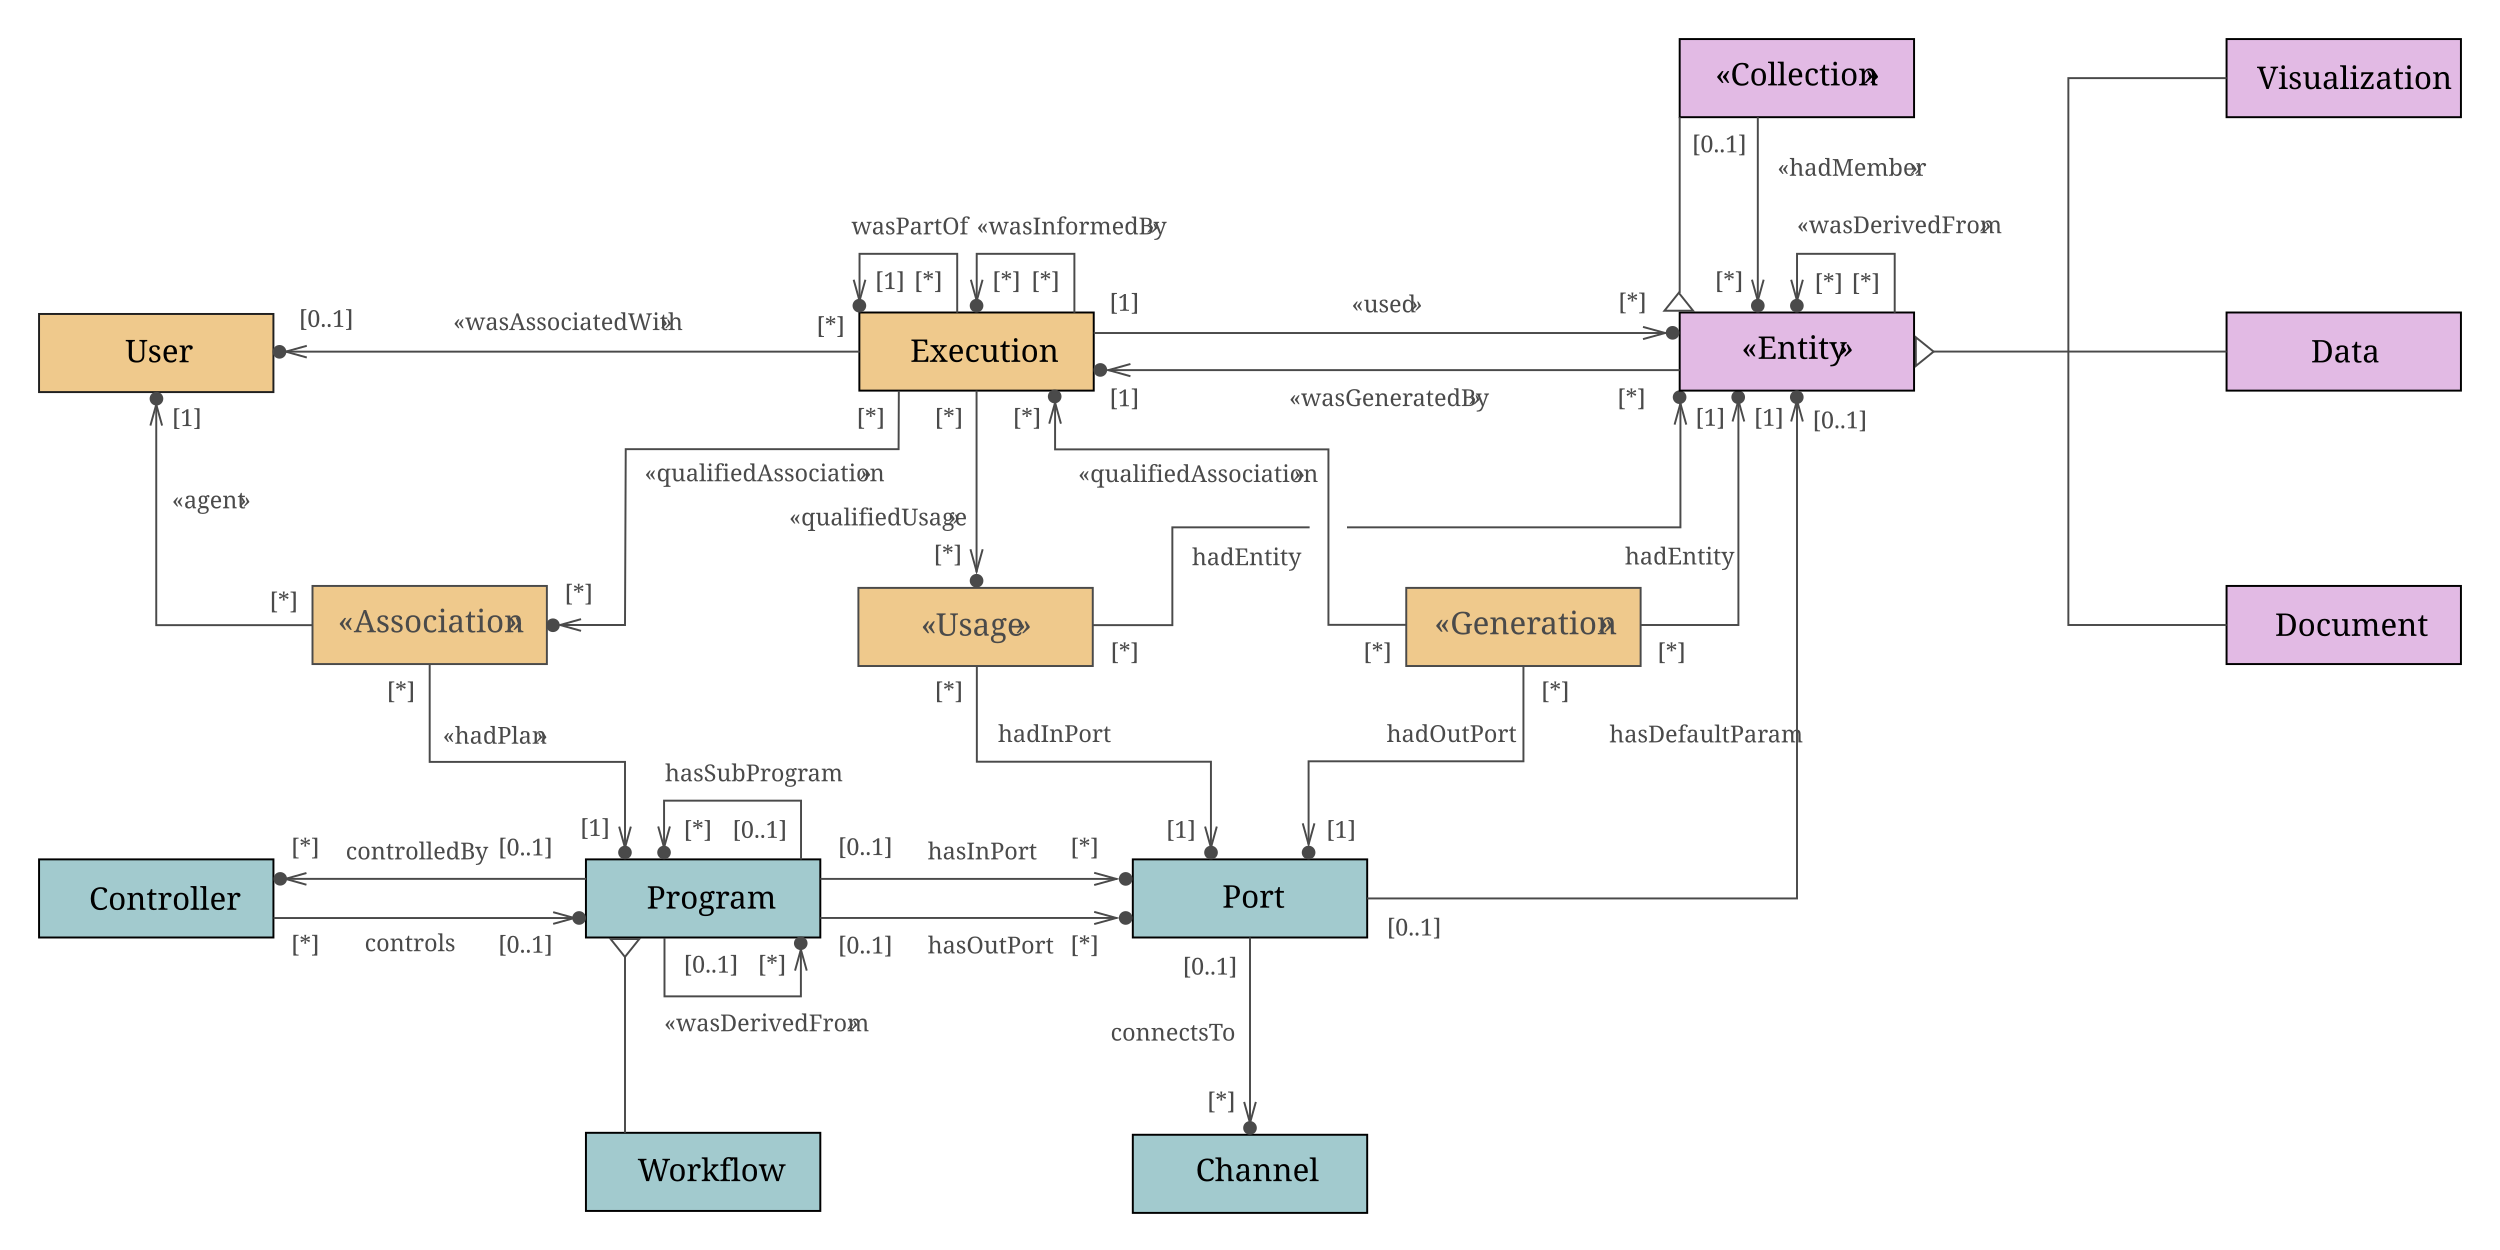
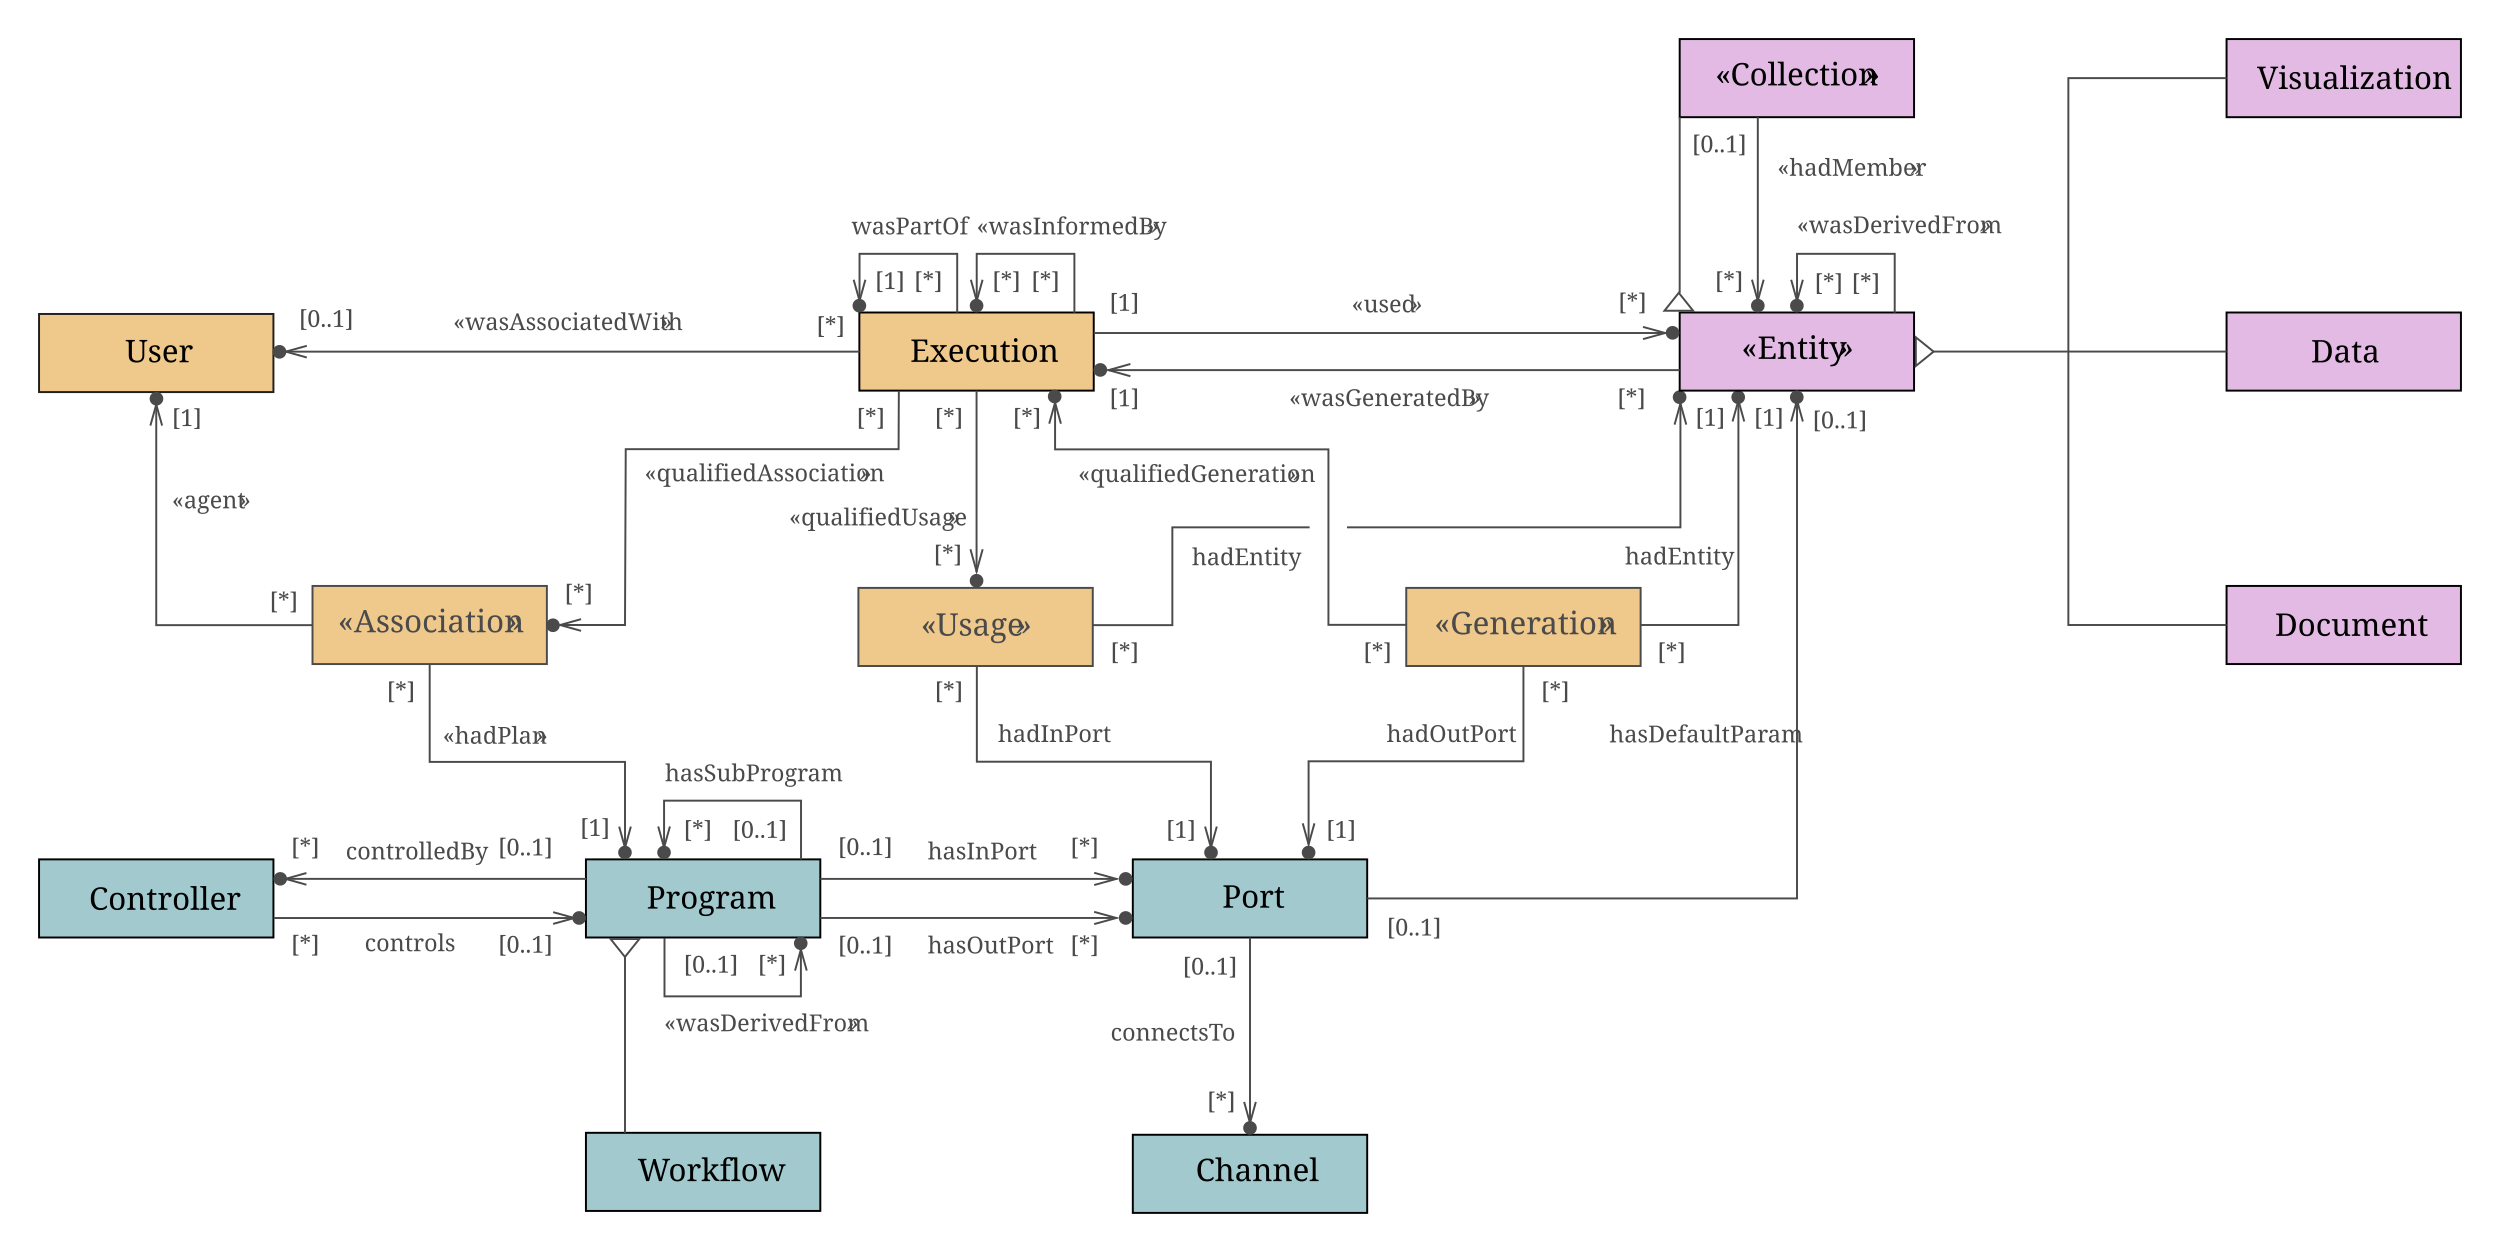
<svg xmlns="http://www.w3.org/2000/svg" width="1280px" height="640px" viewBox="0 0 1280 640" version="1.1">
  <defs />
  <g id="Page-1" stroke="none" stroke-width="1" fill="none" fill-rule="evenodd">
    <g id="provone-model">
      <g id="Path-+-Path" transform="translate(559, 206)" stroke="#4A4A4A">
        <polyline id="Path" points="0.557 114.071 41.244 114.071 41.244 63.996 111.53 63.996" />
        <path d="M130.663,63.996 L301.378,63.996 L301.378,0.601" id="Path" />
        <path id="Path-decoration-1" d="M304.378,11.401 L301.378,0.601 L298.378,11.401" />
      </g>
      <path d="M889.961,206.361 C891.618,206.361 892.961,205.018 892.961,203.361 C892.961,201.704 891.618,200.361 889.961,200.361 C888.304,200.361 886.961,201.704 886.961,203.361 C886.961,205.018 888.304,206.361 889.961,206.361 Z" id="Oval-3" stroke="#4A4A4A" fill="#4A4A4A" transform="translate(889.9608, 203.3608) rotate(156) translate(-889.9608, -203.3608) " />
      <path d="M859.961,206.361 C861.618,206.361 862.961,205.018 862.961,203.361 C862.961,201.704 861.618,200.361 859.961,200.361 C858.304,200.361 856.961,201.704 856.961,203.361 C856.961,205.018 858.304,206.361 859.961,206.361 Z" id="Oval-3" stroke="#4A4A4A" fill="#4A4A4A" transform="translate(859.9608, 203.3608) rotate(156) translate(-859.9608, -203.3608) " />
      <g id="User-Box-+-User" transform="translate(19.99237, 160.75)">
        <rect id="User-Box" stroke="#202020" fill="#EFC98C" x="0" y="0" width="120" height="40" />
        <text id="User" font-family="Cambria" font-size="16" font-weight="normal" fill="#000000">
          <tspan x="44.168" y="24.73">User</tspan>
        </text>
      </g>
      <g id="Execution-Box-+-Execution" transform="translate(438.9924, 160)">
        <rect id="Execution-Box" stroke="#000000" fill="#EFC98C" x="1" y="0" width="120" height="40" />
        <text id="Execution" font-family="Cambria" font-size="16" font-weight="normal" fill="#000000">
          <tspan x="27.043" y="25.27">Execution</tspan>
        </text>
      </g>
      <g id="Association-Box-+-Association" transform="translate(160, 300)">
        <rect id="Association-Box" stroke="#4A4A4A" fill="#EFC98C" x="0" y="0" width="120" height="40" />
        <text id="«Association»" font-family="Cambria" font-size="16" font-weight="normal" fill="#4A4A4A">
          <tspan x="12.945" y="23.734">«Association</tspan>
          <tspan x="99.555" y="23.734" font-family="Cambria-Italic, Cambria" font-style="italic">»</tspan>
        </text>
      </g>
      <g id="Association-Box-+-Association-2" transform="translate(439.5, 301)">
        <rect id="Association-Box" stroke="#4A4A4A" fill="#EFC98C" x="0" y="0" width="120" height="40" />
        <text id="«Usage»" font-family="Cambria" font-size="16" font-weight="normal" fill="#4A4A4A">
          <tspan x="31.965" y="24.471">«</tspan>
          <tspan x="39.77" y="24.471">Usage</tspan>
          <tspan x="80.535" y="24.471" font-family="Cambria-Italic, Cambria" font-style="italic">»</tspan>
        </text>
      </g>
      <g id="Association-Box-+-Association-3" transform="translate(720, 301)">
        <rect id="Association-Box" stroke="#4A4A4A" fill="#EFC98C" x="0" y="0" width="120" height="40" />
        <text id="«Generation»" font-family="Cambria" font-size="16" font-weight="normal" fill="#4A4A4A">
          <tspan x="14.336" y="23.734">«Generation</tspan>
          <tspan x="98.164" y="23.734" font-family="Cambria-Italic, Cambria" font-style="italic">»</tspan>
        </text>
      </g>
      <g id="Data-Box-+-Data" transform="translate(860, 160)">
        <rect id="Data-Box" stroke="#000000" fill="#E2BAE4" x="0" y="0" width="120" height="40" />
        <text id="«Entity»" font-family="Cambria" font-size="16" font-weight="normal" fill="#000000">
          <tspan x="31.613" y="23.734">«Entity</tspan>
          <tspan x="80.887" y="23.734" font-family="Cambria-Italic, Cambria" font-style="italic">»</tspan>
        </text>
      </g>
      <g id="Data-Box-+-Data-2" transform="translate(1140, 160)">
        <rect id="Data-Box" stroke="#000000" fill="#E2BAE4" x="0" y="0" width="120" height="40" />
        <text id="Data" font-family="Cambria" font-size="16" font-weight="normal" fill="#000000">
          <tspan x="43.2" y="25.56">Data</tspan>
        </text>
      </g>
      <g id="Data-Box-+-Data-5" transform="translate(1140, 300)">
        <rect id="Data-Box" stroke="#000000" fill="#E2BAE4" x="0" y="0" width="120" height="40" />
        <text id="Document" font-family="Cambria" font-size="16" font-weight="normal" fill="#000000">
          <tspan x="24.785" y="25.56">Document</tspan>
        </text>
      </g>
      <g id="Data-Box-+-Data-4" transform="translate(1140, 20)">
        <rect id="Data-Box" stroke="#000000" fill="#E2BAE4" x="0" y="0" width="120" height="40" />
        <text id="Visualization" font-family="Cambria" font-size="16" font-weight="normal" fill="#000000">
          <tspan x="15.609" y="25.56">Visualization</tspan>
        </text>
      </g>
      <g id="Collection-Box-+-Collection" transform="translate(860, 20)">
        <rect id="Collection-Box" stroke="#000000" fill="#E2BAE4" x="0" y="0" width="120" height="40" />
        <text id="«Collection»" font-family="Cambria" font-size="16" font-weight="normal" fill="#000000">
          <tspan x="18.188" y="23.734">«</tspan>
          <tspan x="25.992" y="23.734">Collection</tspan>
          <tspan x="94.312" y="23.734" font-family="Cambria-Italic, Cambria" font-style="italic">»</tspan>
        </text>
      </g>
      <g id="Controller-Box-+-Controller" transform="translate(20, 440)">
        <rect id="Controller-Box" stroke="#000000" fill="#A2CACE" x="0" y="0" width="120" height="40" />
        <text id="Controller" font-family="Cambria" font-size="16" font-weight="normal" fill="#000000">
          <tspan x="25.573" y="25.811">Controller</tspan>
        </text>
      </g>
      <rect id="Program-Box" stroke="#000000" fill="#A2CACE" x="300" y="440" width="120" height="40" />
      <text id="Program" font-family="Cambria" font-size="16" font-weight="normal" fill="#000000">
        <tspan x="331.078" y="465.199">Program</tspan>
      </text>
      <g id="Workflow-Box-+-Workflow" transform="translate(300, 580)">
        <rect id="Workflow-Box" stroke="#000000" fill="#A2CACE" x="0" y="0" width="120" height="40" />
        <text id="Workflow" font-family="Cambria" font-size="16" font-weight="normal" fill="#000000">
          <tspan x="26.444" y="24.73">Workflow</tspan>
        </text>
      </g>
      <g id="Container-Box-+-Channel" transform="translate(580, 581)">
        <rect id="Container-Box" stroke="#000000" fill="#A2CACE" x="0" y="0" width="120" height="40" />
        <text id="Channel" font-family="Cambria" font-size="16" font-weight="normal" fill="#000000">
          <tspan x="32.176" y="23.734">Channel</tspan>
        </text>
      </g>
      <g id="InputPort-Box-+-InputPort" transform="translate(580, 440)">
        <rect id="InputPort-Box" stroke="#000000" fill="#A2CACE" x="0" y="0" width="120" height="40" />
        <text id="Port" font-family="Cambria" font-size="16" font-weight="normal" fill="#000000">
          <tspan x="45.795" y="24.73">Port</tspan>
        </text>
      </g>
      <text id="wasPartOf" font-family="Cambria" font-size="12" font-weight="normal" fill="#4A4A4A">
        <tspan x="435.992" y="120">wasPartOf</tspan>
      </text>
      <text id="«hadMember»" font-family="Cambria" font-size="12" font-weight="normal" fill="#4A4A4A">
        <tspan x="910" y="90">«hadMember</tspan>
        <tspan x="977.998" y="90" font-family="Cambria-Italic, Cambria" font-style="italic">»</tspan>
      </text>
      <text id="«wasDerivedFrom»" font-family="Cambria" font-size="12" font-weight="normal" fill="#4A4A4A">
        <tspan x="340" y="528">«wasDerivedFrom</tspan>
        <tspan x="433.457" y="528" font-family="Cambria-Italic, Cambria" font-style="italic">»</tspan>
      </text>
      <text id="hasSubProgram" font-family="Cambria" font-size="12" font-weight="normal" fill="#4A4A4A">
        <tspan x="340.5" y="400">hasSubProgram</tspan>
      </text>
      <text id="«hadPlan»" font-family="Cambria" font-size="12" font-weight="normal" fill="#4A4A4A">
        <tspan x="226.683" y="380.801">«hadPlan</tspan>
        <tspan x="274.302" y="380.801" font-family="Cambria-Italic, Cambria" font-style="italic">»</tspan>
      </text>
      <text id="controlledBy" font-family="Cambria" font-size="12" font-weight="normal" fill="#4A4A4A">
        <tspan x="177" y="440">controlledBy</tspan>
      </text>
      <text id="controls" font-family="Cambria" font-size="12" font-weight="normal" fill="#4A4A4A">
        <tspan x="186.683" y="487">controls</tspan>
      </text>
      <text id="[*]" font-family="Cambria" font-size="12" font-weight="normal" fill="#4A4A4A">
        <tspan x="149" y="487.735">[*]</tspan>
      </text>
      <text id="[*]-5" font-family="Cambria" font-size="12" font-weight="normal" fill="#4A4A4A">
        <tspan x="388" y="498">[*]</tspan>
      </text>
      <text id="[*]-2" font-family="Cambria" font-size="12" font-weight="normal" fill="#4A4A4A">
        <tspan x="149.008" y="438">[*]</tspan>
      </text>
      <text id="[*]-12" font-family="Cambria" font-size="12" font-weight="normal" fill="#4A4A4A">
        <tspan x="507.992" y="148">[*]</tspan>
      </text>
      <text id="[*]-13" font-family="Cambria" font-size="12" font-weight="normal" fill="#4A4A4A">
        <tspan x="527.992" y="148">[*]</tspan>
      </text>
      <text id="[*]-17" font-family="Cambria" font-size="12" font-weight="normal" fill="#4A4A4A">
        <tspan x="878" y="148">[*]</tspan>
      </text>
      <text id="«wasDerivedFrom»" font-family="Cambria" font-size="12" font-weight="normal" fill="#4A4A4A">
        <tspan x="920" y="119.4">«wasDerivedFrom</tspan>
        <tspan x="1013.457" y="119.4" font-family="Cambria-Italic, Cambria" font-style="italic">»</tspan>
      </text>
      <text id="[*]-18" font-family="Cambria" font-size="12" font-weight="normal" fill="#4A4A4A">
        <tspan x="948" y="149">[*]</tspan>
      </text>
      <text id="[*]-19" font-family="Cambria" font-size="12" font-weight="normal" fill="#4A4A4A">
        <tspan x="929" y="149">[*]</tspan>
      </text>
      <text id="[0..1]" font-family="Cambria" font-size="12" font-weight="normal" fill="#4A4A4A">
        <tspan x="866.263" y="78">[0..1]</tspan>
      </text>
      <text id="[0..1]-3" font-family="Cambria" font-size="12" font-weight="normal" fill="#4A4A4A">
        <tspan x="928" y="219.303">[0..1]</tspan>
      </text>
      <text id="[0..1]" font-family="Cambria" font-size="12" font-weight="normal" fill="#4A4A4A">
        <tspan x="710" y="479">[0..1]</tspan>
      </text>
      <text id="[*]-14" font-family="Cambria" font-size="12" font-weight="normal" fill="#4A4A4A">
        <tspan x="467.992" y="148">[*]</tspan>
      </text>
      <text id="[1]" font-family="Cambria" font-size="12" font-weight="normal" fill="#4A4A4A">
        <tspan x="447.992" y="148">[1]</tspan>
      </text>
      <text id="[*]-9" font-family="Cambria" font-size="12" font-weight="normal" fill="#4A4A4A">
        <tspan x="198" y="358">[*]</tspan>
      </text>
      <text id="[*]-6" font-family="Cambria" font-size="12" font-weight="normal" fill="#4A4A4A">
        <tspan x="350" y="429">[*]</tspan>
      </text>
      <text id="[0..1]" font-family="Cambria" font-size="12" font-weight="normal" fill="#4A4A4A">
        <tspan x="255" y="487.801">[0..1]</tspan>
      </text>
      <text id="[0..1]" font-family="Cambria" font-size="12" font-weight="normal" fill="#4A4A4A">
        <tspan x="350" y="498">[0..1]</tspan>
      </text>
      <text id="hasOutPort" font-family="Cambria" font-size="12" font-weight="normal" fill="#4A4A4A">
        <tspan x="475" y="488.158">hasOutPort</tspan>
      </text>
      <text id="[*]-7" font-family="Cambria" font-size="12" font-weight="normal" fill="#4A4A4A">
        <tspan x="548" y="488">[*]</tspan>
      </text>
      <text id="[0..1]" font-family="Cambria" font-size="12" font-weight="normal" fill="#4A4A4A">
        <tspan x="429" y="488.199">[0..1]</tspan>
      </text>
      <text id="[1]-7" font-family="Cambria" font-size="12" font-weight="normal" fill="#4A4A4A">
        <tspan x="297" y="428">[1]</tspan>
      </text>
      <text id="«wasAssociatedWith»" font-family="Cambria" font-size="12" font-weight="normal" fill="#4A4A4A">
        <tspan x="232" y="169">«wasAssociatedWith</tspan>
        <tspan x="338.119" y="169" font-family="Cambria-Italic, Cambria" font-style="italic">»</tspan>
      </text>
      <text id="«agent»" font-family="Cambria" font-size="12" font-weight="normal" fill="#4A4A4A">
        <tspan x="88" y="260.25">«agent</tspan>
        <tspan x="122.254" y="260.25" font-family="Cambria-Italic, Cambria" font-style="italic">»</tspan>
      </text>
      <text id="[1]" font-family="Cambria" font-size="12" font-weight="normal" fill="#4A4A4A">
        <tspan x="88" y="218.132">[1]</tspan>
      </text>
      <text id="[0..1]" font-family="Cambria" font-size="12" font-weight="normal" fill="#4A4A4A">
        <tspan x="153" y="167.403">[0..1]</tspan>
      </text>
      <text id="[*]" font-family="Cambria" font-size="12" font-weight="normal" fill="#4A4A4A">
        <tspan x="138" y="312">[*]</tspan>
      </text>
      <text id="[*]-11" font-family="Cambria" font-size="12" font-weight="normal" fill="#4A4A4A">
        <tspan x="417.992" y="171">[*]</tspan>
      </text>
      <text id="[*]-10" font-family="Cambria" font-size="12" font-weight="normal" fill="#4A4A4A">
        <tspan x="438.535" y="218">[*]</tspan>
      </text>
      <text id="[*]-22" font-family="Cambria" font-size="12" font-weight="normal" fill="#4A4A4A">
        <tspan x="478.535" y="218">[*]</tspan>
      </text>
      <text id="[*]-25" font-family="Cambria" font-size="12" font-weight="normal" fill="#4A4A4A">
        <tspan x="478.535" y="358">[*]</tspan>
      </text>
      <text id="[*]-28" font-family="Cambria" font-size="12" font-weight="normal" fill="#4A4A4A">
        <tspan x="789" y="358">[*]</tspan>
      </text>
      <text id="[*]" font-family="Cambria" font-size="12" font-weight="normal" fill="#4A4A4A">
        <tspan x="518.535" y="218">[*]</tspan>
      </text>
      <text id="[*]-26" font-family="Cambria" font-size="12" font-weight="normal" fill="#4A4A4A">
        <tspan x="568.535" y="338">[*]</tspan>
      </text>
      <text id="[*]-27" font-family="Cambria" font-size="12" font-weight="normal" fill="#4A4A4A">
        <tspan x="848.535" y="338">[*]</tspan>
      </text>
      <text id="[*]" font-family="Cambria" font-size="12" font-weight="normal" fill="#4A4A4A">
        <tspan x="289" y="308">[*]</tspan>
      </text>
      <text id="[*]" font-family="Cambria" font-size="12" font-weight="normal" fill="#4A4A4A">
        <tspan x="478" y="288">[*]</tspan>
      </text>
      <text id="[*]" font-family="Cambria" font-size="12" font-weight="normal" fill="#4A4A4A">
        <tspan x="698" y="338">[*]</tspan>
      </text>
      <text id="[0..1]" font-family="Cambria" font-size="12" font-weight="normal" fill="#4A4A4A">
        <tspan x="255" y="438">[0..1]</tspan>
      </text>
      <text id="[0..1]" font-family="Cambria" font-size="12" font-weight="normal" fill="#4A4A4A">
        <tspan x="375" y="429">[0..1]</tspan>
      </text>
      <g id="Collection-Subclass-arrow" transform="translate(852, 60)" stroke="#4A4A4A">
        <polygon id="Triangle-1" points="0.194 99.099 7.535 89.92 14.876 99.099" />
        <path d="M8,89.5 L8,0.5" id="Line" stroke-linecap="square" />
      </g>
      <g id="Collection-Subclass-arrow-2" transform="translate(1060, 180) rotate(-270) translate(-1060, -180) translate(1052.5, 100)" stroke="#4A4A4A">
        <polygon id="Triangle-1" points="0.194 159.098 7.535 150.003 14.876 159.098" />
        <path d="M7.5,149.586 L7.5,0.499" id="Line" stroke-linecap="square" />
      </g>
      <g id="Workflow-Subclass-arrow" transform="translate(319.5, 530.5) rotate(-180) translate(-319.5, -530.5) translate(311.5, 480)" stroke="#4A4A4A">
        <polygon id="Triangle-1" points="0.19 100.225 7.531 91.047 14.872 100.225" />
        <path d="M7.5,90.5 L7.5,1.499" id="Line" stroke-linecap="square" />
      </g>
      <text id="hasInPort" font-family="Cambria" font-size="12" font-weight="normal" fill="#4A4A4A">
        <tspan x="475" y="440">hasInPort</tspan>
      </text>
      <text id="[*]-8" font-family="Cambria" font-size="12" font-weight="normal" fill="#4A4A4A">
        <tspan x="548" y="438">[*]</tspan>
      </text>
      <text id="[0..1]" font-family="Cambria" font-size="12" font-weight="normal" fill="#4A4A4A">
        <tspan x="429" y="437.801">[0..1]</tspan>
      </text>
      <polyline id="Path-53" stroke="#4A4A4A" points="1140 40 1059 40 1059 180" />
      <polyline id="Path-55" stroke="#4A4A4A" transform="translate(1099.5, 250) scale(1, -1) translate(-1099.5, -250) " points="1140 180 1059 180 1059 320" />
      <text id="connectsTo" font-family="Cambria" font-size="12" font-weight="normal" fill="#4A4A4A">
        <tspan x="568.6" y="532.783">connectsTo</tspan>
      </text>
      <text id="[*]-23" font-family="Cambria" font-size="12" font-weight="normal" fill="#4A4A4A">
        <tspan x="618" y="568">[*]</tspan>
      </text>
      <text id="[0..1]" font-family="Cambria" font-size="12" font-weight="normal" fill="#4A4A4A">
        <tspan x="605.5" y="499">[0..1]</tspan>
      </text>
      <path d="M640,580.5 C641.657,580.5 643,579.157 643,577.5 C643,575.843 641.657,574.5 640,574.5 C638.343,574.5 637,575.843 637,577.5 C637,579.157 638.343,580.5 640,580.5 Z" id="Oval-2" stroke="#4A4A4A" fill="#4A4A4A" transform="translate(640, 577.5) rotate(-180) translate(-640, -577.5) " />
      <g id="Oval-2-+-Line-9" transform="translate(499.5, 450) rotate(-270) translate(-499.5, -450) translate(496, 369.5)" stroke="#4A4A4A">
        <path d="M3.5,6.654 C5.157,6.654 6.5,5.311 6.5,3.654 C6.5,1.997 5.157,0.654 3.5,0.654 C1.843,0.654 0.5,1.997 0.5,3.654 C0.5,5.311 1.843,6.654 3.5,6.654 Z" id="Oval-2" fill="#4A4A4A" />
        <path d="M3.5,159.507 L3.5,8.5" id="Line-8" stroke-linecap="square" />
        <path id="Line-8-decoration-1" d="M6.5,19.3 L3.5,8.5 L0.5,19.3" stroke-linecap="square" />
      </g>
      <g id="Oval-2-+-Line-10" transform="translate(499.5, 470) rotate(-270) translate(-499.5, -470) translate(496, 389.5)" stroke="#4A4A4A">
        <path d="M3.5,6.654 C5.157,6.654 6.5,5.311 6.5,3.654 C6.5,1.997 5.157,0.654 3.5,0.654 C1.843,0.654 0.5,1.997 0.5,3.654 C0.5,5.311 1.843,6.654 3.5,6.654 Z" id="Oval-2" fill="#4A4A4A" />
        <path d="M3.5,159.507 L3.5,8.5" id="Line-8" stroke-linecap="square" />
        <path id="Line-8-decoration-1" d="M6.5,19.3 L3.5,8.5 L0.5,19.3" stroke-linecap="square" />
      </g>
      <g id="Oval-2-+-Line-14" transform="translate(499.5, 263.5) rotate(-180) translate(-499.5, -263.5) translate(496.5, 227)" stroke="#4A4A4A">
        <path d="M2.5,5.654 C4.157,5.654 5.5,4.311 5.5,2.654 C5.5,0.997 4.157,-0.346 2.5,-0.346 C0.843,-0.346 -0.5,0.997 -0.5,2.654 C-0.5,4.311 0.843,5.654 2.5,5.654 Z" id="Oval-2" fill="#4A4A4A" />
        <path d="M2.5,99.501 L2.5,7.5" id="Line-8" stroke-linecap="square" />
        <path id="Line-8-decoration-1" d="M5.5,18.3 L2.5,7.5 L-0.5,18.3" stroke-linecap="square" />
      </g>
      <path d="M319.984,439.434 C321.632,439.434 322.968,438.106 322.968,436.467 C322.968,434.828 321.632,433.5 319.984,433.5 C318.336,433.5 317,434.828 317,436.467 C317,438.106 318.336,439.434 319.984,439.434 Z" id="Oval-2" stroke="#4A4A4A" fill="#4A4A4A" transform="translate(319.984, 436.4672) rotate(-180) translate(-319.984, -436.4672) " />
      <path d="M296.5,473 C298.157,473 299.5,471.657 299.5,470 C299.5,468.343 298.157,467 296.5,467 C294.843,467 293.5,468.343 293.5,470 C293.5,471.657 294.843,473 296.5,473 Z" id="Oval-10" stroke="#4A4A4A" fill="#4A4A4A" transform="translate(296.5, 470) rotate(-180) translate(-296.5, -470) " />
      <path d="M143.484,452.934 C145.132,452.934 146.468,451.606 146.468,449.967 C146.468,448.328 145.132,447 143.484,447 C141.836,447 140.5,448.328 140.5,449.967 C140.5,451.606 141.836,452.934 143.484,452.934 Z" id="Oval-11" stroke="#4A4A4A" fill="#4A4A4A" transform="translate(143.484, 449.9672) rotate(-180) translate(-143.484, -449.9672) " />
      <path d="M339.984,439.434 C341.632,439.434 342.968,438.106 342.968,436.467 C342.968,434.828 341.632,433.5 339.984,433.5 C338.336,433.5 337,434.828 337,436.467 C337,438.106 338.336,439.434 339.984,439.434 Z" id="Oval-9" stroke="#4A4A4A" fill="#4A4A4A" transform="translate(339.984, 436.4672) rotate(-180) translate(-339.984, -436.4672) " />
      <path d="M409.984,485.934 C411.632,485.934 412.968,484.606 412.968,482.967 C412.968,481.328 411.632,480 409.984,480 C408.336,480 407,481.328 407,482.967 C407,484.606 408.336,485.934 409.984,485.934 Z" id="Oval-8" stroke="#4A4A4A" fill="#4A4A4A" transform="translate(409.984, 482.9672) rotate(-180) translate(-409.984, -482.9672) " />
      <path d="M670,439.5 C671.657,439.5 673,438.157 673,436.5 C673,434.843 671.657,433.5 670,433.5 C668.343,433.5 667,434.843 667,436.5 C667,438.157 668.343,439.5 670,439.5 Z" id="Oval-2" stroke="#4A4A4A" fill="#4A4A4A" />
      <path d="M283.104,323.132 C284.761,323.132 286.104,321.789 286.104,320.132 C286.104,318.475 284.761,317.132 283.104,317.132 C281.447,317.132 280.104,318.475 280.104,320.132 C280.104,321.789 281.447,323.132 283.104,323.132 Z" id="Oval-2" stroke="#4A4A4A" fill="#4A4A4A" transform="translate(283.1037, 320.1319) rotate(204) translate(-283.1037, -320.1319) " />
      <path d="M143.104,183.132 C144.761,183.132 146.104,181.789 146.104,180.132 C146.104,178.475 144.761,177.132 143.104,177.132 C141.447,177.132 140.104,178.475 140.104,180.132 C140.104,181.789 141.447,183.132 143.104,183.132 Z" id="Oval-6" stroke="#4A4A4A" fill="#4A4A4A" />
      <path d="M80.104,207.132 C81.761,207.132 83.104,205.789 83.104,204.132 C83.104,202.475 81.761,201.132 80.104,201.132 C78.447,201.132 77.104,202.475 77.104,204.132 C77.104,205.789 78.447,207.132 80.104,207.132 Z" id="Oval-7" stroke="#4A4A4A" fill="#4A4A4A" />
      <path d="M540,206 C541.657,206 543,204.657 543,203 C543,201.343 541.657,200 540,200 C538.343,200 537,201.343 537,203 C537,204.657 538.343,206 540,206 Z" id="Oval-5" stroke="#4A4A4A" fill="#4A4A4A" />
      <text id="«wasInformedBy»" font-family="Cambria" font-size="12" font-weight="normal" fill="#4A4A4A">
        <tspan x="500" y="120">«wasInformedBy</tspan>
        <tspan x="587.105" y="120" font-family="Cambria-Italic, Cambria" font-style="italic">»</tspan>
      </text>
      <text id="[*]-15" font-family="Cambria" font-size="12" font-weight="normal" fill="#4A4A4A">
        <tspan x="828.5" y="158.903">[*]</tspan>
      </text>
      <text id="[1]-10" font-family="Cambria" font-size="12" font-weight="normal" fill="#4A4A4A">
        <tspan x="568" y="159.121">[1]</tspan>
      </text>
      <text id="«wasGeneratedBy»" font-family="Cambria" font-size="12" font-weight="normal" fill="#4A4A4A">
        <tspan x="660" y="207.903">«wasGeneratedBy</tspan>
        <tspan x="752.021" y="207.903" font-family="Cambria-Italic, Cambria" font-style="italic">»</tspan>
      </text>
-       <text id="«qualifiedAssociatio" font-family="Cambria" font-size="12" font-weight="normal" fill="#4A4A4A">
-         <tspan x="552" y="246.801">«qualifiedAssociation</tspan>
-         <tspan x="662.074" y="246.801" font-family="Cambria-Italic, Cambria" font-style="italic">»</tspan>
+       <text id="«qualifiedGeneration" font-family="Cambria" font-size="12" font-weight="normal" fill="#4A4A4A">
+         <tspan x="552" y="246.801">«qualifiedGeneration</tspan>
+         <tspan x="659.783" y="246.801" font-family="Cambria-Italic, Cambria" font-style="italic">»</tspan>
      </text>
      <text id="«qualifiedUsage»" font-family="Cambria" font-size="12" font-weight="normal" fill="#4A4A4A">
        <tspan x="404" y="269">«qualifiedUsage</tspan>
        <tspan x="485.545" y="269" font-family="Cambria-Italic, Cambria" font-style="italic">»</tspan>
      </text>
      <text id="«qualifiedAssociatio" font-family="Cambria" font-size="12" font-weight="normal" fill="#4A4A4A">
        <tspan x="330" y="246.399">«qualifiedAssociation</tspan>
        <tspan x="440.074" y="246.399" font-family="Cambria-Italic, Cambria" font-style="italic">»</tspan>
      </text>
      <text id="hadEntity" font-family="Cambria" font-size="12" font-weight="normal" fill="#4A4A4A">
        <tspan x="610.29" y="289.379">hadEntity</tspan>
      </text>
      <text id="«used»" font-family="Cambria" font-size="12" font-weight="normal" fill="#4A4A4A">
        <tspan x="691.992" y="159.903">«used</tspan>
        <tspan x="722.139" y="159.903" font-family="Cambria-Italic, Cambria" font-style="italic">»</tspan>
      </text>
      <text id="hadOutPort" font-family="Cambria" font-size="12" font-weight="normal" fill="#4A4A4A">
        <tspan x="709.992" y="379.903">hadOutPort</tspan>
      </text>
      <text id="hadInPort" font-family="Cambria" font-size="12" font-weight="normal" fill="#4A4A4A">
        <tspan x="510.992" y="379.903">hadInPort</tspan>
      </text>
      <text id="[*]-16" font-family="Cambria" font-size="12" font-weight="normal" fill="#4A4A4A">
        <tspan x="828" y="208">[*]</tspan>
      </text>
      <text id="[1]-11" font-family="Cambria" font-size="12" font-weight="normal" fill="#4A4A4A">
        <tspan x="568" y="208">[1]</tspan>
      </text>
      <text id="[1]-12" font-family="Cambria" font-size="12" font-weight="normal" fill="#4A4A4A">
        <tspan x="597" y="429">[1]</tspan>
      </text>
      <text id="[1]-15" font-family="Cambria" font-size="12" font-weight="normal" fill="#4A4A4A">
        <tspan x="679" y="429">[1]</tspan>
      </text>
      <text id="[1]-13" font-family="Cambria" font-size="12" font-weight="normal" fill="#4A4A4A">
        <tspan x="868" y="218">[1]</tspan>
      </text>
      <text id="[1]-14" font-family="Cambria" font-size="12" font-weight="normal" fill="#4A4A4A">
        <tspan x="898" y="218">[1]</tspan>
      </text>
      <g id="Oval-2-+-Line-17" transform="translate(560.3669, 166.9034)" stroke="#4A4A4A">
        <path d="M296,6.5 C297.657,6.5 299,5.157 299,3.5 C299,1.843 297.657,0.5 296,0.5 C294.343,0.5 293,1.843 293,3.5 C293,5.157 294.343,6.5 296,6.5 Z" id="Oval-2" fill="#4A4A4A" />
        <path d="M0.133,3.597 L292.133,3.597" id="Line-8" stroke-linecap="square" />
        <path id="Line-8-decoration-1" d="M281.333,6.597 L292.133,3.597 L281.333,0.597" stroke-linecap="square" />
      </g>
      <path d="M563.367,192.403 C565.024,192.403 566.367,191.06 566.367,189.403 C566.367,187.747 565.024,186.403 563.367,186.403 C561.71,186.403 560.367,187.747 560.367,189.403 C560.367,191.06 561.71,192.403 563.367,192.403 Z" id="Oval-2" stroke="#4A4A4A" fill="#4A4A4A" />
      <path d="M500,159.5 C501.657,159.5 503,158.157 503,156.5 C503,154.843 501.657,153.5 500,153.5 C498.343,153.5 497,154.843 497,156.5 C497,158.157 498.343,159.5 500,159.5 Z" id="Oval-13" stroke="#4A4A4A" fill="#4A4A4A" />
      <path d="M567.5,189.5 L859.5,189.5" id="Line-8" stroke="#4A4A4A" stroke-linecap="square" />
      <path id="Line-8-decoration-1" d="M578.3,192.5 L567.5,189.5 L578.3,186.5" stroke="#4A4A4A" stroke-linecap="square" />
      <path d="M620.039,439.5 C621.696,439.5 623.039,438.157 623.039,436.5 C623.039,434.843 621.696,433.5 620.039,433.5 C618.382,433.5 617.039,434.843 617.039,436.5 C617.039,438.157 618.382,439.5 620.039,439.5 Z" id="Oval-2" stroke="#4A4A4A" fill="#4A4A4A" />
      <path d="M919.961,206.361 C921.618,206.361 922.961,205.018 922.961,203.361 C922.961,201.704 921.618,200.361 919.961,200.361 C918.304,200.361 916.961,201.704 916.961,203.361 C916.961,205.018 918.304,206.361 919.961,206.361 Z" id="Oval-3" stroke="#4A4A4A" fill="#4A4A4A" transform="translate(919.9608, 203.3608) rotate(156) translate(-919.9608, -203.3608) " />
      <text id="hasDefaultParam" font-family="Cambria" font-size="12" font-weight="normal" fill="#4A4A4A">
        <tspan x="832" y="289">hadEntity</tspan>
      </text>
      <text id="hasDefaultParam-2" font-family="Cambria" font-size="12" font-weight="normal" fill="#4A4A4A">
        <tspan x="824" y="380.097">hasDefaultParam</tspan>
      </text>
      <polyline id="Path-71" stroke="#4A4A4A" points="700 460 920.063 460 920.063 205" />
      <path id="Path-71-decoration-1" d="M923.063,215.8 L920.063,205 L917.063,215.8" stroke="#4A4A4A" />
      <polyline id="Path-73" stroke="#4A4A4A" points="840 320 890.063 320 890.063 205" />
      <path id="Path-73-decoration-1" d="M893.063,215.8 L890.063,205 L887.063,215.8" stroke="#4A4A4A" />
      <polyline id="Path-52" stroke="#4A4A4A" points="540.202 206.119 540.202 230.081 680.158 230.081 680.158 319.921 720 319.921" />
      <path id="Path-52-decoration-1" d="M537.202,216.919 L540.202,206.119 L543.202,216.919" stroke="#4A4A4A" />
      <polyline id="Path-53" stroke="#4A4A4A" points="460.203 200.106 460.078 229.965 320.375 229.965 320 320 286.698 320" />
      <path id="Path-53-decoration-1" d="M297.498,317 L286.698,320 L297.498,323" stroke="#4A4A4A" />
      <path d="M440.13,180.042 L146.283,180.042" id="Path-55" stroke="#4A4A4A" />
      <path id="Path-55-decoration-1" d="M157.083,177.042 L146.283,180.042 L157.083,183.042" stroke="#4A4A4A" />
      <polyline id="Path-50" stroke="#4A4A4A" points="160 320.077 80 320.077 80 207.094" />
      <path id="Path-50-decoration-1" d="M83,217.894 L80,207.094 L77,217.894" stroke="#4A4A4A" />
      <polyline id="Path-50" stroke="#4A4A4A" points="500.143 341.024 500.143 389.999 620 389.999 620 433.994" />
      <path id="Path-50-decoration-1" d="M617,423.194 L620,433.994 L623,423.194" stroke="#4A4A4A" />
      <polyline id="Path-49" stroke="#4A4A4A" points="340.22 480.207 340.22 510.137 410.057 510.137 410.057 486.153" />
      <path id="Path-49-decoration-1" d="M413.057,496.953 L410.057,486.153 L407.057,496.953" stroke="#4A4A4A" />
      <polyline id="Path-48" stroke="#4A4A4A" points="410.126 440.05 410.126 409.937 340 409.937 340 433.954" />
      <path id="Path-48-decoration-1" d="M337,423.154 L340,433.954 L343,423.154" stroke="#4A4A4A" />
      <path d="M140.072,470.028 L294.012,470.028" id="Path-43" stroke="#4A4A4A" />
      <path id="Path-43-decoration-1" d="M283.212,473.028 L294.012,470.028 L283.212,467.028" stroke="#4A4A4A" />
      <path d="M300.11,449.979 L146.102,449.979" id="Path-44" stroke="#4A4A4A" />
      <path id="Path-44-decoration-1" d="M156.902,446.979 L146.102,449.979 L156.902,452.979" stroke="#4A4A4A" />
      <polyline id="Path-45" stroke="#4A4A4A" points="220 340 220 390.091 320 390.091 320 434.026" />
      <path id="Path-45-decoration-1" d="M317,423.226 L320,434.026 L323,423.226" stroke="#4A4A4A" />
      <polyline id="Path-40" stroke="#4A4A4A" points="550.09 160.12 550.09 129.959 500.079 129.959 500.079 154.03" />
      <path id="Path-40-decoration-1" d="M497.079,143.23 L500.079,154.03 L503.079,143.23" stroke="#4A4A4A" />
      <path d="M920,159.5 C921.657,159.5 923,158.157 923,156.5 C923,154.843 921.657,153.5 920,153.5 C918.343,153.5 917,154.843 917,156.5 C917,158.157 918.343,159.5 920,159.5 Z" id="Oval-15" stroke="#4A4A4A" fill="#4A4A4A" />
      <path d="M900,159.5 C901.657,159.5 903,158.157 903,156.5 C903,154.843 901.657,153.5 900,153.5 C898.343,153.5 897,154.843 897,156.5 C897,158.157 898.343,159.5 900,159.5 Z" id="Oval-16" stroke="#4A4A4A" fill="#4A4A4A" />
      <polyline id="Path-42" stroke="#4A4A4A" points="970.09 160.12 970.09 129.959 920.079 129.959 920.079 154.03" />
      <path id="Path-42-decoration-1" d="M917.079,143.23 L920.079,154.03 L923.079,143.23" stroke="#4A4A4A" />
      <path d="M440,159.5 C441.657,159.5 443,158.157 443,156.5 C443,154.843 441.657,153.5 440,153.5 C438.343,153.5 437,154.843 437,156.5 C437,158.157 438.343,159.5 440,159.5 Z" id="Oval-14" stroke="#4A4A4A" fill="#4A4A4A" />
      <polyline id="Path-41" stroke="#4A4A4A" points="490.09 160.12 490.09 129.959 440.079 129.959 440.079 154.03" />
      <path id="Path-41-decoration-1" d="M437.079,143.23 L440.079,154.03 L443.079,143.23" stroke="#4A4A4A" />
      <path d="M900,60 L900,154" id="Path-38" stroke="#4A4A4A" />
      <path id="Path-38-decoration-1" d="M897,143.2 L900,154 L903,143.2" stroke="#4A4A4A" />
      <polyline id="Path-35" stroke="#4A4A4A" points="780 341.347 780 389.784 670 389.784 670 432.347" />
      <path id="Path-35-decoration-1" d="M667,421.547 L670,432.347 L673,421.547" stroke="#4A4A4A" />
      <path d="M640,480 L640,574.993" id="Path-35" stroke="#4A4A4A" />
      <path id="Path-35-decoration-1" d="M637,564.193 L640,574.993 L643,564.193" stroke="#4A4A4A" />
    </g>
  </g>
</svg>
